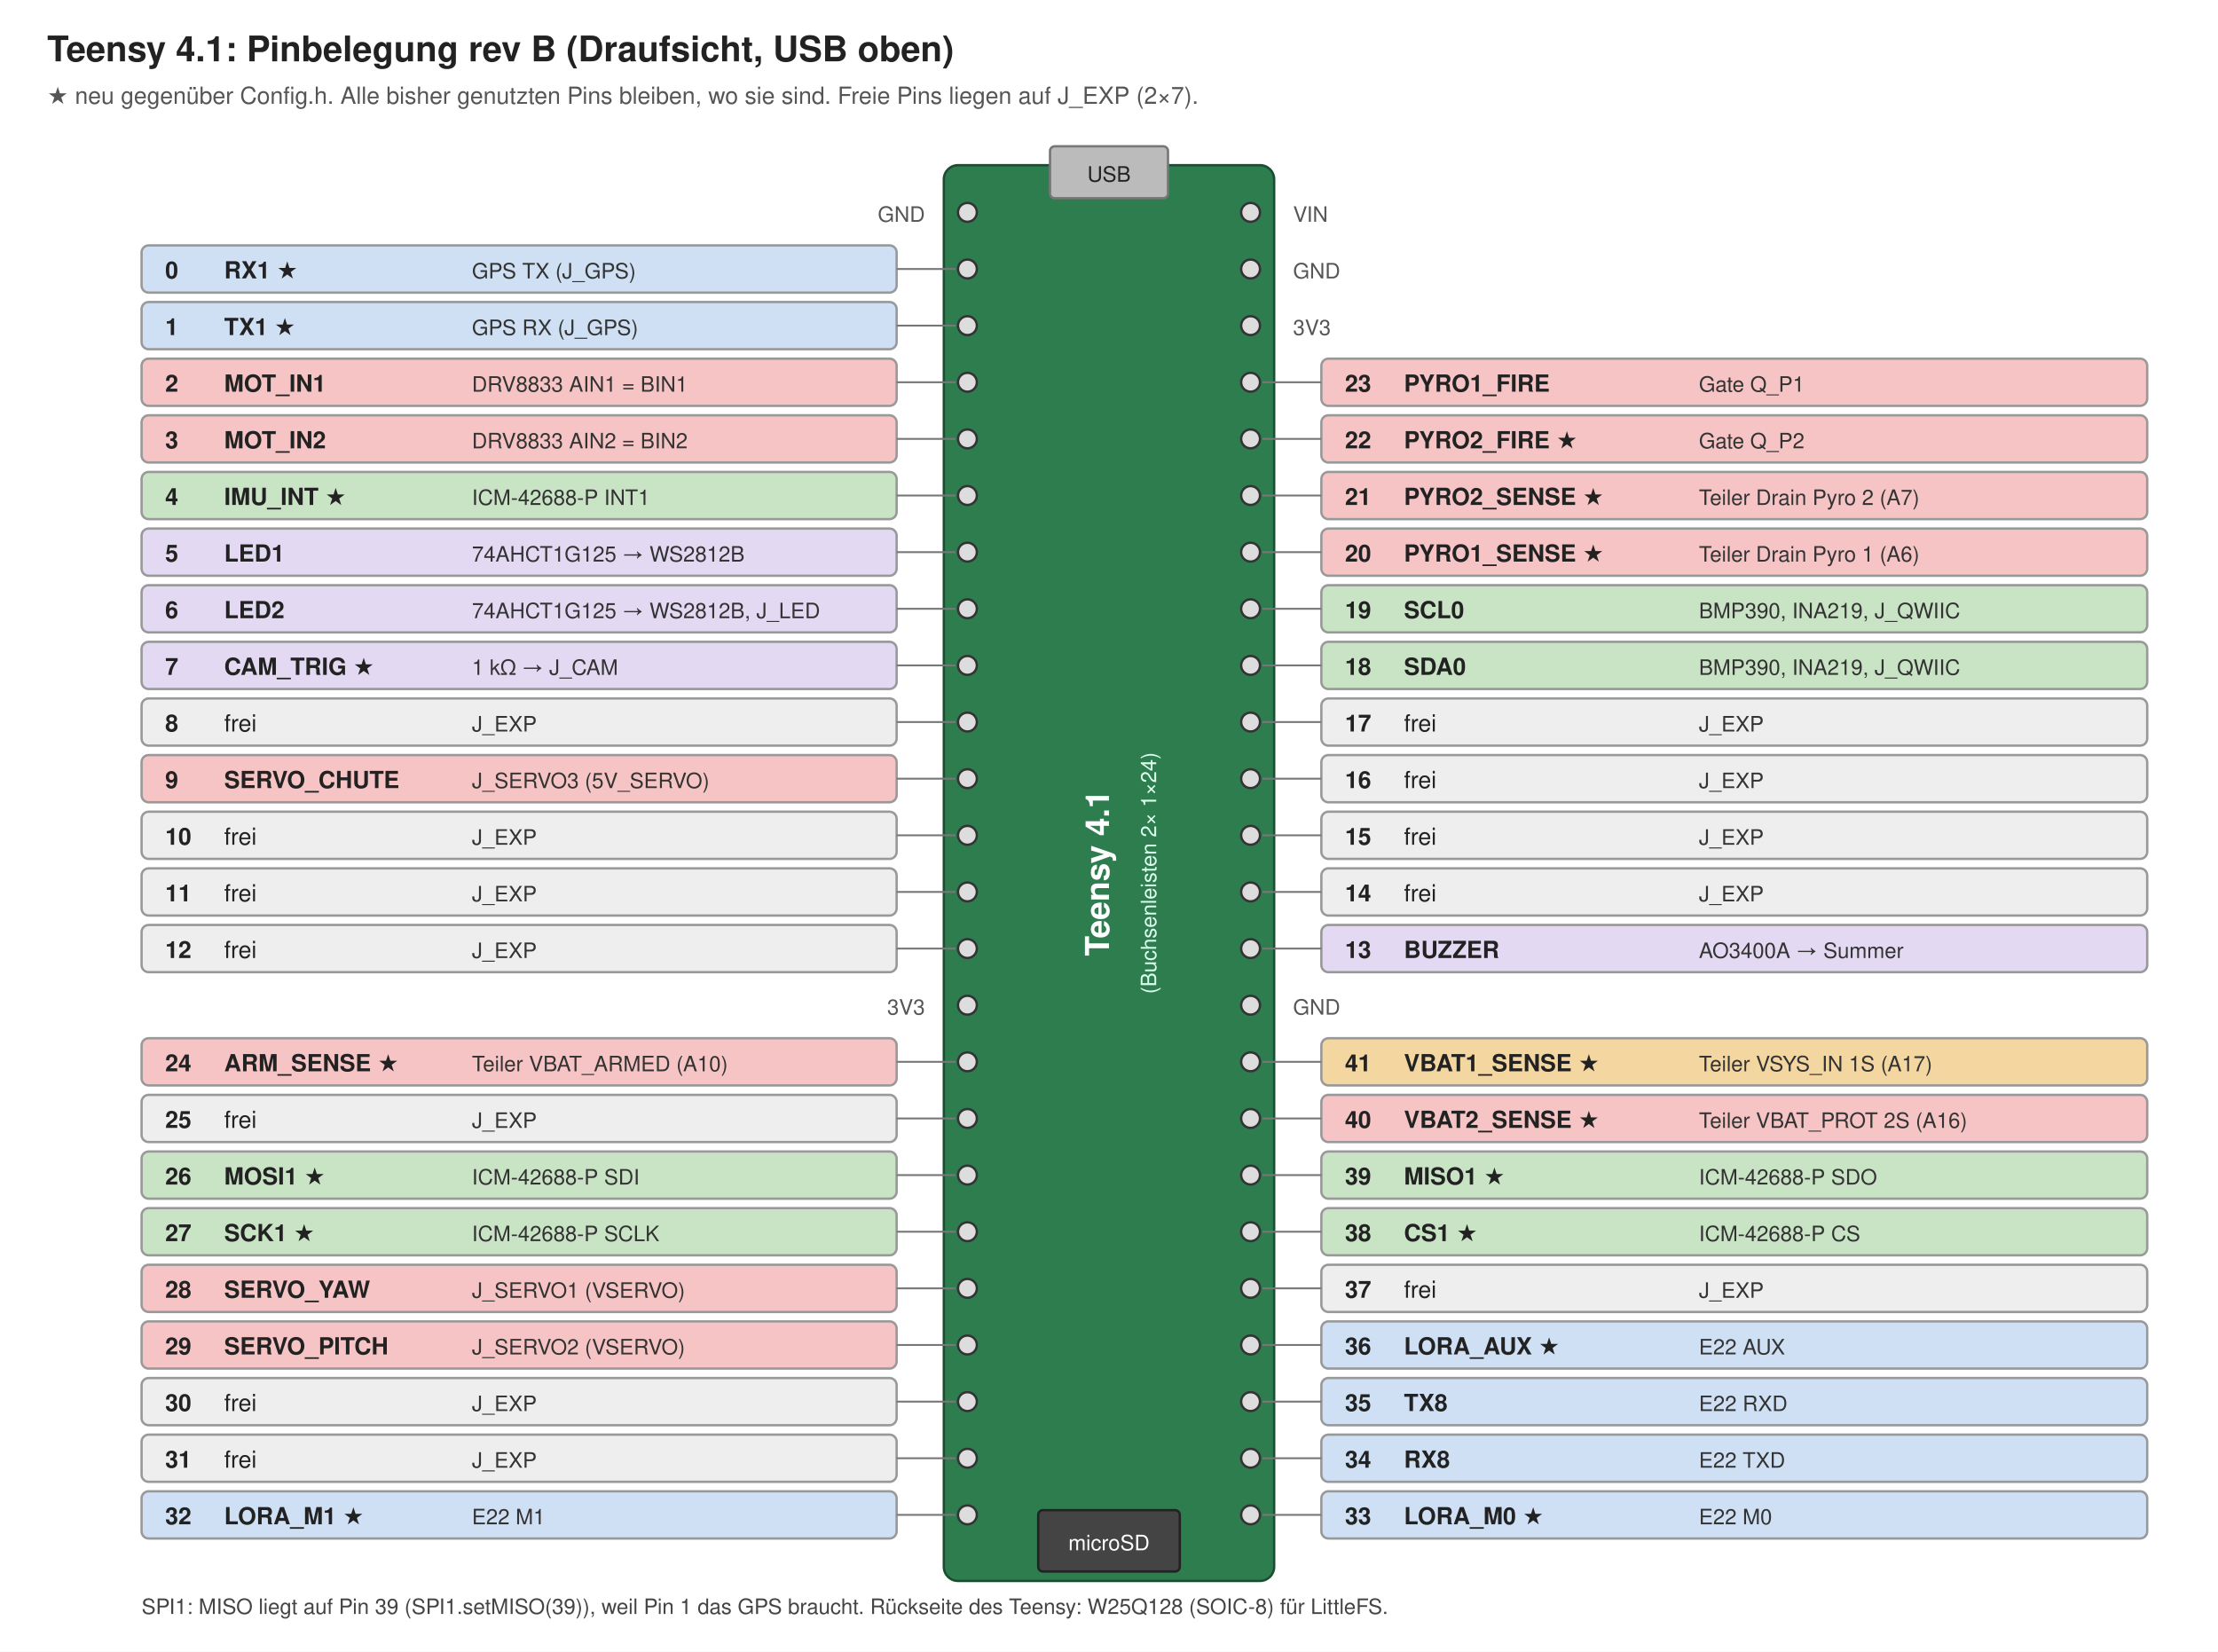
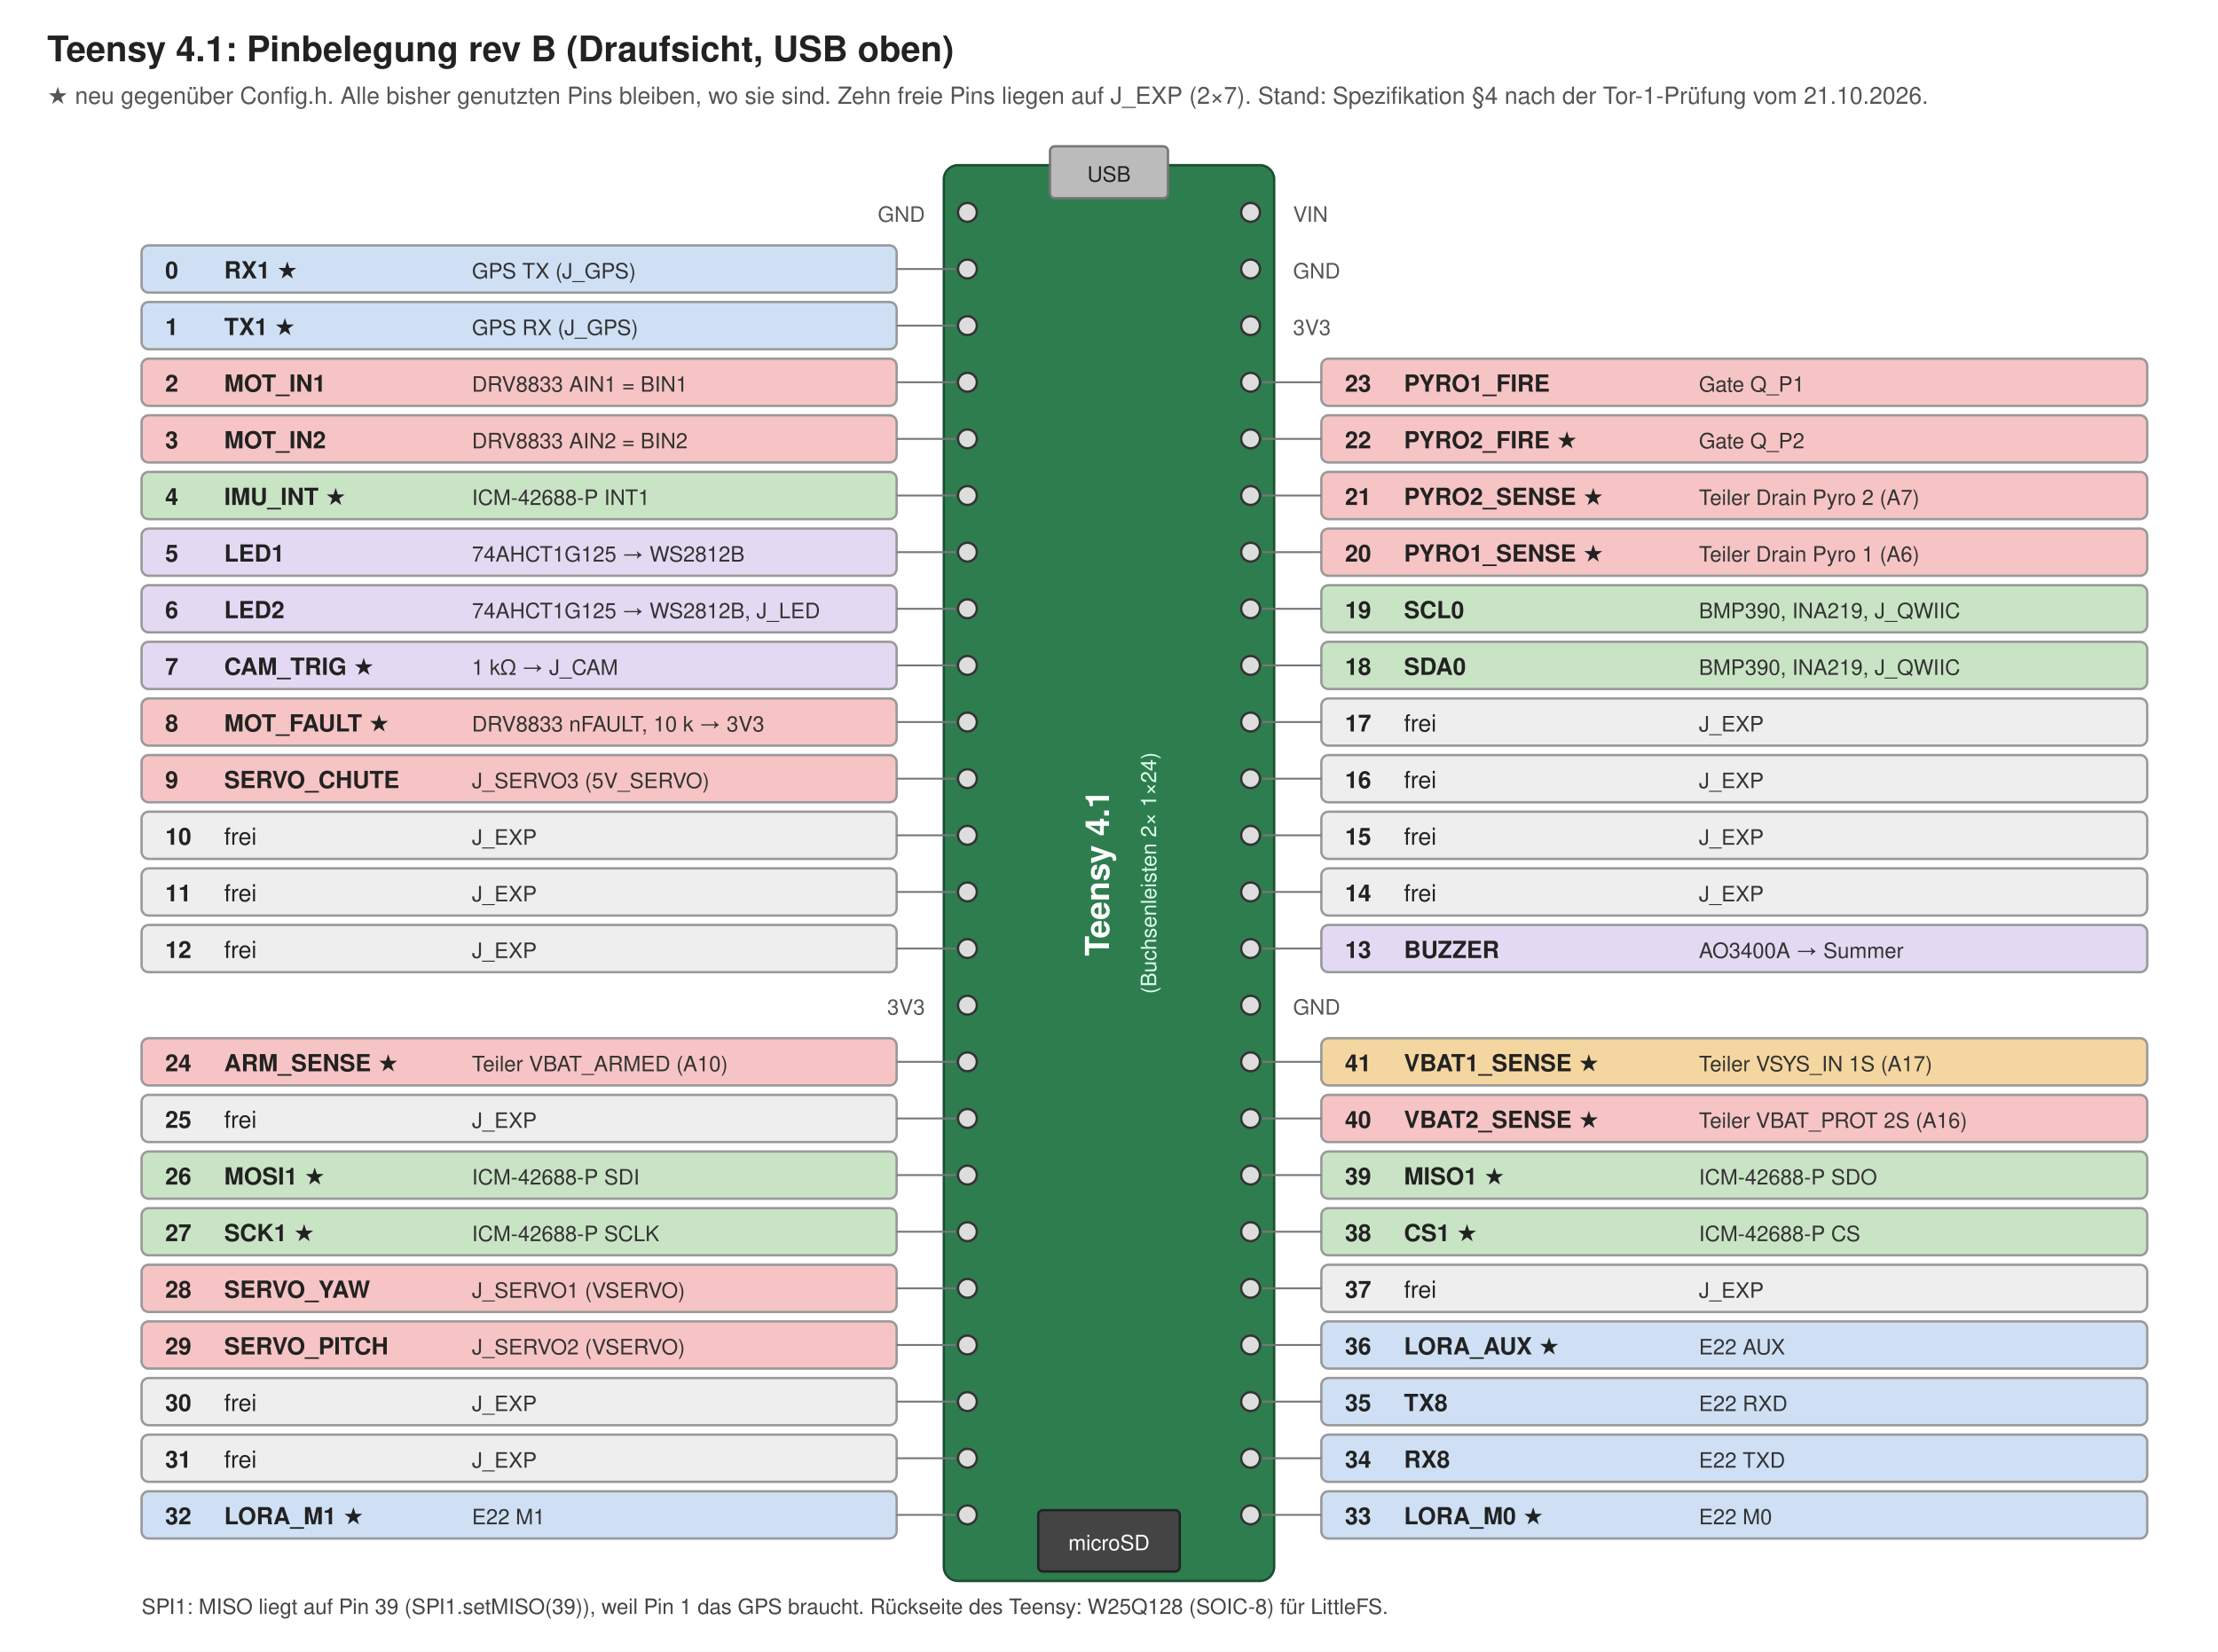
<svg xmlns="http://www.w3.org/2000/svg" width="940" height="700" viewBox="0 0 940 700" font-family="Helvetica,Arial,sans-serif">
  <defs>
    <marker id="arr" markerWidth="8" markerHeight="8" refX="7" refY="4" orient="auto">
      <path d="M0,0 L8,4 L0,8 z" fill="#333" />
    </marker>
    <marker id="arrg" markerWidth="8" markerHeight="8" refX="7" refY="4" orient="auto">
      <path d="M0,0 L8,4 L0,8 z" fill="#888" />
    </marker>
  </defs>
  <rect width="100%" height="100%" fill="white" />
  <text x="20" y="26" font-size="15" font-weight="bold" text-anchor="start" fill="#222">Teensy 4.1: Pinbelegung rev B (Draufsicht, USB oben)</text>
-   <text x="20" y="44" font-size="10" text-anchor="start" fill="#555">★ neu gegenüber Config.h. Alle bisher genutzten Pins bleiben, wo sie sind. Freie Pins liegen auf J_EXP (2×7).</text>
+   <text x="20" y="44" font-size="10" text-anchor="start" fill="#555">★ neu gegenüber Config.h. Alle bisher genutzten Pins bleiben, wo sie sind. Zehn freie Pins liegen auf J_EXP (2×7). Stand: Spezifikation §4 nach der Tor-1-Prüfung vom 21.10.2026.</text>
  <rect x="400" y="70" width="140" height="600" rx="6" fill="#2e7d4f" stroke="#1b4d30" stroke-width="1" />
  <rect x="445" y="62" width="50" height="22" rx="2" fill="#bbb" stroke="#777" stroke-width="1" />
  <text x="470" y="77" font-size="9" text-anchor="middle" fill="#222">USB</text>
  <rect x="440" y="640" width="60" height="26" rx="2" fill="#444" stroke="#222" stroke-width="1" />
  <text x="470" y="657" font-size="9" text-anchor="middle" fill="white">microSD</text>
  <text x="470" y="370" font-size="14" font-weight="bold" text-anchor="middle" fill="white" transform="rotate(-90 470 370)">Teensy 4.1</text>
  <text x="490" y="370" font-size="9" text-anchor="middle" fill="#dfe" transform="rotate(-90 490 370)">(Buchsenleisten 2× 1×24)</text>
  <circle cx="410" cy="90.0" r="4" fill="#ddd" stroke="#333" stroke-width="1" />
  <text x="392" y="94.0" font-size="9" text-anchor="end" fill="#555">GND</text>
  <circle cx="530" cy="90.0" r="4" fill="#ddd" stroke="#333" stroke-width="1" />
  <text x="548" y="94.0" font-size="9" text-anchor="start" fill="#555">VIN</text>
  <circle cx="410" cy="114.0" r="4" fill="#ddd" stroke="#333" stroke-width="1" />
  <rect x="60" y="104.0" width="320" height="20" rx="3" fill="#cfe0f5" stroke="#999" stroke-width="1" />
  <text x="70" y="118.0" font-size="10" font-weight="bold" text-anchor="start" fill="#222">0</text>
  <text x="95" y="118.0" font-size="10" font-weight="bold" text-anchor="start" fill="#222">RX1 ★</text>
  <text x="200" y="118.0" font-size="9" text-anchor="start" fill="#333">GPS TX (J_GPS)</text>
  <path d="M380,114.0 L405,114.0" fill="none" stroke="#777" stroke-width="0.8" />
  <circle cx="530" cy="114.0" r="4" fill="#ddd" stroke="#333" stroke-width="1" />
  <text x="548" y="118.0" font-size="9" text-anchor="start" fill="#555">GND</text>
  <circle cx="410" cy="138.0" r="4" fill="#ddd" stroke="#333" stroke-width="1" />
  <rect x="60" y="128.0" width="320" height="20" rx="3" fill="#cfe0f5" stroke="#999" stroke-width="1" />
  <text x="70" y="142.0" font-size="10" font-weight="bold" text-anchor="start" fill="#222">1</text>
  <text x="95" y="142.0" font-size="10" font-weight="bold" text-anchor="start" fill="#222">TX1 ★</text>
  <text x="200" y="142.0" font-size="9" text-anchor="start" fill="#333">GPS RX (J_GPS)</text>
  <path d="M380,138.0 L405,138.0" fill="none" stroke="#777" stroke-width="0.8" />
  <circle cx="530" cy="138.0" r="4" fill="#ddd" stroke="#333" stroke-width="1" />
  <text x="548" y="142.0" font-size="9" text-anchor="start" fill="#555">3V3</text>
  <circle cx="410" cy="162.0" r="4" fill="#ddd" stroke="#333" stroke-width="1" />
  <rect x="60" y="152.0" width="320" height="20" rx="3" fill="#f6c4c4" stroke="#999" stroke-width="1" />
  <text x="70" y="166.0" font-size="10" font-weight="bold" text-anchor="start" fill="#222">2</text>
  <text x="95" y="166.0" font-size="10" font-weight="bold" text-anchor="start" fill="#222">MOT_IN1</text>
  <text x="200" y="166.0" font-size="9" text-anchor="start" fill="#333">DRV8833 AIN1 = BIN1</text>
  <path d="M380,162.0 L405,162.0" fill="none" stroke="#777" stroke-width="0.8" />
  <circle cx="530" cy="162.0" r="4" fill="#ddd" stroke="#333" stroke-width="1" />
  <rect x="560" y="152.0" width="350" height="20" rx="3" fill="#f6c4c4" stroke="#999" stroke-width="1" />
  <text x="570" y="166.0" font-size="10" font-weight="bold" text-anchor="start" fill="#222">23</text>
  <text x="595" y="166.0" font-size="10" font-weight="bold" text-anchor="start" fill="#222">PYRO1_FIRE</text>
  <text x="720" y="166.0" font-size="9" text-anchor="start" fill="#333">Gate Q_P1</text>
  <path d="M535,162.0 L560,162.0" fill="none" stroke="#777" stroke-width="0.8" />
  <circle cx="410" cy="186.0" r="4" fill="#ddd" stroke="#333" stroke-width="1" />
  <rect x="60" y="176.0" width="320" height="20" rx="3" fill="#f6c4c4" stroke="#999" stroke-width="1" />
  <text x="70" y="190.0" font-size="10" font-weight="bold" text-anchor="start" fill="#222">3</text>
  <text x="95" y="190.0" font-size="10" font-weight="bold" text-anchor="start" fill="#222">MOT_IN2</text>
  <text x="200" y="190.0" font-size="9" text-anchor="start" fill="#333">DRV8833 AIN2 = BIN2</text>
  <path d="M380,186.0 L405,186.0" fill="none" stroke="#777" stroke-width="0.8" />
  <circle cx="530" cy="186.0" r="4" fill="#ddd" stroke="#333" stroke-width="1" />
  <rect x="560" y="176.0" width="350" height="20" rx="3" fill="#f6c4c4" stroke="#999" stroke-width="1" />
  <text x="570" y="190.0" font-size="10" font-weight="bold" text-anchor="start" fill="#222">22</text>
  <text x="595" y="190.0" font-size="10" font-weight="bold" text-anchor="start" fill="#222">PYRO2_FIRE ★</text>
  <text x="720" y="190.0" font-size="9" text-anchor="start" fill="#333">Gate Q_P2</text>
  <path d="M535,186.0 L560,186.0" fill="none" stroke="#777" stroke-width="0.8" />
  <circle cx="410" cy="210.0" r="4" fill="#ddd" stroke="#333" stroke-width="1" />
  <rect x="60" y="200.0" width="320" height="20" rx="3" fill="#c9e4c5" stroke="#999" stroke-width="1" />
  <text x="70" y="214.0" font-size="10" font-weight="bold" text-anchor="start" fill="#222">4</text>
  <text x="95" y="214.0" font-size="10" font-weight="bold" text-anchor="start" fill="#222">IMU_INT ★</text>
  <text x="200" y="214.0" font-size="9" text-anchor="start" fill="#333">ICM-42688-P INT1</text>
  <path d="M380,210.0 L405,210.0" fill="none" stroke="#777" stroke-width="0.8" />
  <circle cx="530" cy="210.0" r="4" fill="#ddd" stroke="#333" stroke-width="1" />
  <rect x="560" y="200.0" width="350" height="20" rx="3" fill="#f6c4c4" stroke="#999" stroke-width="1" />
  <text x="570" y="214.0" font-size="10" font-weight="bold" text-anchor="start" fill="#222">21</text>
  <text x="595" y="214.0" font-size="10" font-weight="bold" text-anchor="start" fill="#222">PYRO2_SENSE ★</text>
  <text x="720" y="214.0" font-size="9" text-anchor="start" fill="#333">Teiler Drain Pyro 2 (A7)</text>
  <path d="M535,210.0 L560,210.0" fill="none" stroke="#777" stroke-width="0.8" />
  <circle cx="410" cy="234.0" r="4" fill="#ddd" stroke="#333" stroke-width="1" />
  <rect x="60" y="224.0" width="320" height="20" rx="3" fill="#e3d9f2" stroke="#999" stroke-width="1" />
  <text x="70" y="238.0" font-size="10" font-weight="bold" text-anchor="start" fill="#222">5</text>
  <text x="95" y="238.0" font-size="10" font-weight="bold" text-anchor="start" fill="#222">LED1</text>
  <text x="200" y="238.0" font-size="9" text-anchor="start" fill="#333">74AHCT1G125 → WS2812B</text>
  <path d="M380,234.0 L405,234.0" fill="none" stroke="#777" stroke-width="0.8" />
  <circle cx="530" cy="234.0" r="4" fill="#ddd" stroke="#333" stroke-width="1" />
  <rect x="560" y="224.0" width="350" height="20" rx="3" fill="#f6c4c4" stroke="#999" stroke-width="1" />
  <text x="570" y="238.0" font-size="10" font-weight="bold" text-anchor="start" fill="#222">20</text>
  <text x="595" y="238.0" font-size="10" font-weight="bold" text-anchor="start" fill="#222">PYRO1_SENSE ★</text>
  <text x="720" y="238.0" font-size="9" text-anchor="start" fill="#333">Teiler Drain Pyro 1 (A6)</text>
  <path d="M535,234.0 L560,234.0" fill="none" stroke="#777" stroke-width="0.8" />
  <circle cx="410" cy="258.0" r="4" fill="#ddd" stroke="#333" stroke-width="1" />
  <rect x="60" y="248.0" width="320" height="20" rx="3" fill="#e3d9f2" stroke="#999" stroke-width="1" />
  <text x="70" y="262.0" font-size="10" font-weight="bold" text-anchor="start" fill="#222">6</text>
  <text x="95" y="262.0" font-size="10" font-weight="bold" text-anchor="start" fill="#222">LED2</text>
  <text x="200" y="262.0" font-size="9" text-anchor="start" fill="#333">74AHCT1G125 → WS2812B, J_LED</text>
  <path d="M380,258.0 L405,258.0" fill="none" stroke="#777" stroke-width="0.8" />
  <circle cx="530" cy="258.0" r="4" fill="#ddd" stroke="#333" stroke-width="1" />
  <rect x="560" y="248.0" width="350" height="20" rx="3" fill="#c9e4c5" stroke="#999" stroke-width="1" />
  <text x="570" y="262.0" font-size="10" font-weight="bold" text-anchor="start" fill="#222">19</text>
  <text x="595" y="262.0" font-size="10" font-weight="bold" text-anchor="start" fill="#222">SCL0</text>
  <text x="720" y="262.0" font-size="9" text-anchor="start" fill="#333">BMP390, INA219, J_QWIIC</text>
  <path d="M535,258.0 L560,258.0" fill="none" stroke="#777" stroke-width="0.8" />
  <circle cx="410" cy="282.0" r="4" fill="#ddd" stroke="#333" stroke-width="1" />
  <rect x="60" y="272.0" width="320" height="20" rx="3" fill="#e3d9f2" stroke="#999" stroke-width="1" />
  <text x="70" y="286.0" font-size="10" font-weight="bold" text-anchor="start" fill="#222">7</text>
  <text x="95" y="286.0" font-size="10" font-weight="bold" text-anchor="start" fill="#222">CAM_TRIG ★</text>
  <text x="200" y="286.0" font-size="9" text-anchor="start" fill="#333">1 kΩ → J_CAM</text>
  <path d="M380,282.0 L405,282.0" fill="none" stroke="#777" stroke-width="0.8" />
  <circle cx="530" cy="282.0" r="4" fill="#ddd" stroke="#333" stroke-width="1" />
  <rect x="560" y="272.0" width="350" height="20" rx="3" fill="#c9e4c5" stroke="#999" stroke-width="1" />
  <text x="570" y="286.0" font-size="10" font-weight="bold" text-anchor="start" fill="#222">18</text>
  <text x="595" y="286.0" font-size="10" font-weight="bold" text-anchor="start" fill="#222">SDA0</text>
  <text x="720" y="286.0" font-size="9" text-anchor="start" fill="#333">BMP390, INA219, J_QWIIC</text>
  <path d="M535,282.0 L560,282.0" fill="none" stroke="#777" stroke-width="0.8" />
  <circle cx="410" cy="306.0" r="4" fill="#ddd" stroke="#333" stroke-width="1" />
-   <rect x="60" y="296.0" width="320" height="20" rx="3" fill="#eee" stroke="#999" stroke-width="1" />
+   <rect x="60" y="296.0" width="320" height="20" rx="3" fill="#f6c4c4" stroke="#999" stroke-width="1" />
  <text x="70" y="310.0" font-size="10" font-weight="bold" text-anchor="start" fill="#222">8</text>
-   <text x="95" y="310.0" font-size="10" text-anchor="start" fill="#222">frei</text>
-   <text x="200" y="310.0" font-size="9" text-anchor="start" fill="#333">J_EXP</text>
+   <text x="95" y="310.0" font-size="10" font-weight="bold" text-anchor="start" fill="#222">MOT_FAULT ★</text>
+   <text x="200" y="310.0" font-size="9" text-anchor="start" fill="#333">DRV8833 nFAULT, 10 k → 3V3</text>
  <path d="M380,306.0 L405,306.0" fill="none" stroke="#777" stroke-width="0.8" />
  <circle cx="530" cy="306.0" r="4" fill="#ddd" stroke="#333" stroke-width="1" />
  <rect x="560" y="296.0" width="350" height="20" rx="3" fill="#eee" stroke="#999" stroke-width="1" />
  <text x="570" y="310.0" font-size="10" font-weight="bold" text-anchor="start" fill="#222">17</text>
  <text x="595" y="310.0" font-size="10" text-anchor="start" fill="#222">frei</text>
  <text x="720" y="310.0" font-size="9" text-anchor="start" fill="#333">J_EXP</text>
  <path d="M535,306.0 L560,306.0" fill="none" stroke="#777" stroke-width="0.8" />
  <circle cx="410" cy="330.0" r="4" fill="#ddd" stroke="#333" stroke-width="1" />
  <rect x="60" y="320.0" width="320" height="20" rx="3" fill="#f6c4c4" stroke="#999" stroke-width="1" />
  <text x="70" y="334.0" font-size="10" font-weight="bold" text-anchor="start" fill="#222">9</text>
  <text x="95" y="334.0" font-size="10" font-weight="bold" text-anchor="start" fill="#222">SERVO_CHUTE</text>
  <text x="200" y="334.0" font-size="9" text-anchor="start" fill="#333">J_SERVO3 (5V_SERVO)</text>
  <path d="M380,330.0 L405,330.0" fill="none" stroke="#777" stroke-width="0.8" />
  <circle cx="530" cy="330.0" r="4" fill="#ddd" stroke="#333" stroke-width="1" />
  <rect x="560" y="320.0" width="350" height="20" rx="3" fill="#eee" stroke="#999" stroke-width="1" />
  <text x="570" y="334.0" font-size="10" font-weight="bold" text-anchor="start" fill="#222">16</text>
  <text x="595" y="334.0" font-size="10" text-anchor="start" fill="#222">frei</text>
  <text x="720" y="334.0" font-size="9" text-anchor="start" fill="#333">J_EXP</text>
  <path d="M535,330.0 L560,330.0" fill="none" stroke="#777" stroke-width="0.8" />
  <circle cx="410" cy="354.0" r="4" fill="#ddd" stroke="#333" stroke-width="1" />
  <rect x="60" y="344.0" width="320" height="20" rx="3" fill="#eee" stroke="#999" stroke-width="1" />
  <text x="70" y="358.0" font-size="10" font-weight="bold" text-anchor="start" fill="#222">10</text>
  <text x="95" y="358.0" font-size="10" text-anchor="start" fill="#222">frei</text>
  <text x="200" y="358.0" font-size="9" text-anchor="start" fill="#333">J_EXP</text>
  <path d="M380,354.0 L405,354.0" fill="none" stroke="#777" stroke-width="0.8" />
  <circle cx="530" cy="354.0" r="4" fill="#ddd" stroke="#333" stroke-width="1" />
  <rect x="560" y="344.0" width="350" height="20" rx="3" fill="#eee" stroke="#999" stroke-width="1" />
  <text x="570" y="358.0" font-size="10" font-weight="bold" text-anchor="start" fill="#222">15</text>
  <text x="595" y="358.0" font-size="10" text-anchor="start" fill="#222">frei</text>
  <text x="720" y="358.0" font-size="9" text-anchor="start" fill="#333">J_EXP</text>
  <path d="M535,354.0 L560,354.0" fill="none" stroke="#777" stroke-width="0.8" />
  <circle cx="410" cy="378.0" r="4" fill="#ddd" stroke="#333" stroke-width="1" />
  <rect x="60" y="368.0" width="320" height="20" rx="3" fill="#eee" stroke="#999" stroke-width="1" />
  <text x="70" y="382.0" font-size="10" font-weight="bold" text-anchor="start" fill="#222">11</text>
  <text x="95" y="382.0" font-size="10" text-anchor="start" fill="#222">frei</text>
  <text x="200" y="382.0" font-size="9" text-anchor="start" fill="#333">J_EXP</text>
  <path d="M380,378.0 L405,378.0" fill="none" stroke="#777" stroke-width="0.8" />
  <circle cx="530" cy="378.0" r="4" fill="#ddd" stroke="#333" stroke-width="1" />
  <rect x="560" y="368.0" width="350" height="20" rx="3" fill="#eee" stroke="#999" stroke-width="1" />
  <text x="570" y="382.0" font-size="10" font-weight="bold" text-anchor="start" fill="#222">14</text>
  <text x="595" y="382.0" font-size="10" text-anchor="start" fill="#222">frei</text>
  <text x="720" y="382.0" font-size="9" text-anchor="start" fill="#333">J_EXP</text>
  <path d="M535,378.0 L560,378.0" fill="none" stroke="#777" stroke-width="0.8" />
  <circle cx="410" cy="402.0" r="4" fill="#ddd" stroke="#333" stroke-width="1" />
  <rect x="60" y="392.0" width="320" height="20" rx="3" fill="#eee" stroke="#999" stroke-width="1" />
  <text x="70" y="406.0" font-size="10" font-weight="bold" text-anchor="start" fill="#222">12</text>
  <text x="95" y="406.0" font-size="10" text-anchor="start" fill="#222">frei</text>
  <text x="200" y="406.0" font-size="9" text-anchor="start" fill="#333">J_EXP</text>
  <path d="M380,402.0 L405,402.0" fill="none" stroke="#777" stroke-width="0.8" />
  <circle cx="530" cy="402.0" r="4" fill="#ddd" stroke="#333" stroke-width="1" />
  <rect x="560" y="392.0" width="350" height="20" rx="3" fill="#e3d9f2" stroke="#999" stroke-width="1" />
  <text x="570" y="406.0" font-size="10" font-weight="bold" text-anchor="start" fill="#222">13</text>
  <text x="595" y="406.0" font-size="10" font-weight="bold" text-anchor="start" fill="#222">BUZZER</text>
  <text x="720" y="406.0" font-size="9" text-anchor="start" fill="#333">AO3400A → Summer</text>
  <path d="M535,402.0 L560,402.0" fill="none" stroke="#777" stroke-width="0.8" />
  <circle cx="410" cy="426.0" r="4" fill="#ddd" stroke="#333" stroke-width="1" />
  <text x="392" y="430.0" font-size="9" text-anchor="end" fill="#555">3V3</text>
  <circle cx="530" cy="426.0" r="4" fill="#ddd" stroke="#333" stroke-width="1" />
  <text x="548" y="430.0" font-size="9" text-anchor="start" fill="#555">GND</text>
  <circle cx="410" cy="450.0" r="4" fill="#ddd" stroke="#333" stroke-width="1" />
  <rect x="60" y="440.0" width="320" height="20" rx="3" fill="#f6c4c4" stroke="#999" stroke-width="1" />
  <text x="70" y="454.0" font-size="10" font-weight="bold" text-anchor="start" fill="#222">24</text>
  <text x="95" y="454.0" font-size="10" font-weight="bold" text-anchor="start" fill="#222">ARM_SENSE ★</text>
  <text x="200" y="454.0" font-size="9" text-anchor="start" fill="#333">Teiler VBAT_ARMED (A10)</text>
  <path d="M380,450.0 L405,450.0" fill="none" stroke="#777" stroke-width="0.8" />
  <circle cx="530" cy="450.0" r="4" fill="#ddd" stroke="#333" stroke-width="1" />
  <rect x="560" y="440.0" width="350" height="20" rx="3" fill="#f4d6a0" stroke="#999" stroke-width="1" />
  <text x="570" y="454.0" font-size="10" font-weight="bold" text-anchor="start" fill="#222">41</text>
  <text x="595" y="454.0" font-size="10" font-weight="bold" text-anchor="start" fill="#222">VBAT1_SENSE ★</text>
  <text x="720" y="454.0" font-size="9" text-anchor="start" fill="#333">Teiler VSYS_IN 1S (A17)</text>
  <path d="M535,450.0 L560,450.0" fill="none" stroke="#777" stroke-width="0.8" />
  <circle cx="410" cy="474.0" r="4" fill="#ddd" stroke="#333" stroke-width="1" />
  <rect x="60" y="464.0" width="320" height="20" rx="3" fill="#eee" stroke="#999" stroke-width="1" />
  <text x="70" y="478.0" font-size="10" font-weight="bold" text-anchor="start" fill="#222">25</text>
  <text x="95" y="478.0" font-size="10" text-anchor="start" fill="#222">frei</text>
  <text x="200" y="478.0" font-size="9" text-anchor="start" fill="#333">J_EXP</text>
  <path d="M380,474.0 L405,474.0" fill="none" stroke="#777" stroke-width="0.8" />
  <circle cx="530" cy="474.0" r="4" fill="#ddd" stroke="#333" stroke-width="1" />
  <rect x="560" y="464.0" width="350" height="20" rx="3" fill="#f6c4c4" stroke="#999" stroke-width="1" />
  <text x="570" y="478.0" font-size="10" font-weight="bold" text-anchor="start" fill="#222">40</text>
  <text x="595" y="478.0" font-size="10" font-weight="bold" text-anchor="start" fill="#222">VBAT2_SENSE ★</text>
  <text x="720" y="478.0" font-size="9" text-anchor="start" fill="#333">Teiler VBAT_PROT 2S (A16)</text>
  <path d="M535,474.0 L560,474.0" fill="none" stroke="#777" stroke-width="0.8" />
  <circle cx="410" cy="498.0" r="4" fill="#ddd" stroke="#333" stroke-width="1" />
  <rect x="60" y="488.0" width="320" height="20" rx="3" fill="#c9e4c5" stroke="#999" stroke-width="1" />
  <text x="70" y="502.0" font-size="10" font-weight="bold" text-anchor="start" fill="#222">26</text>
  <text x="95" y="502.0" font-size="10" font-weight="bold" text-anchor="start" fill="#222">MOSI1 ★</text>
  <text x="200" y="502.0" font-size="9" text-anchor="start" fill="#333">ICM-42688-P SDI</text>
  <path d="M380,498.0 L405,498.0" fill="none" stroke="#777" stroke-width="0.8" />
  <circle cx="530" cy="498.0" r="4" fill="#ddd" stroke="#333" stroke-width="1" />
  <rect x="560" y="488.0" width="350" height="20" rx="3" fill="#c9e4c5" stroke="#999" stroke-width="1" />
  <text x="570" y="502.0" font-size="10" font-weight="bold" text-anchor="start" fill="#222">39</text>
  <text x="595" y="502.0" font-size="10" font-weight="bold" text-anchor="start" fill="#222">MISO1 ★</text>
  <text x="720" y="502.0" font-size="9" text-anchor="start" fill="#333">ICM-42688-P SDO</text>
  <path d="M535,498.0 L560,498.0" fill="none" stroke="#777" stroke-width="0.8" />
  <circle cx="410" cy="522.0" r="4" fill="#ddd" stroke="#333" stroke-width="1" />
  <rect x="60" y="512.0" width="320" height="20" rx="3" fill="#c9e4c5" stroke="#999" stroke-width="1" />
  <text x="70" y="526.0" font-size="10" font-weight="bold" text-anchor="start" fill="#222">27</text>
  <text x="95" y="526.0" font-size="10" font-weight="bold" text-anchor="start" fill="#222">SCK1 ★</text>
  <text x="200" y="526.0" font-size="9" text-anchor="start" fill="#333">ICM-42688-P SCLK</text>
  <path d="M380,522.0 L405,522.0" fill="none" stroke="#777" stroke-width="0.8" />
  <circle cx="530" cy="522.0" r="4" fill="#ddd" stroke="#333" stroke-width="1" />
  <rect x="560" y="512.0" width="350" height="20" rx="3" fill="#c9e4c5" stroke="#999" stroke-width="1" />
  <text x="570" y="526.0" font-size="10" font-weight="bold" text-anchor="start" fill="#222">38</text>
  <text x="595" y="526.0" font-size="10" font-weight="bold" text-anchor="start" fill="#222">CS1 ★</text>
  <text x="720" y="526.0" font-size="9" text-anchor="start" fill="#333">ICM-42688-P CS</text>
  <path d="M535,522.0 L560,522.0" fill="none" stroke="#777" stroke-width="0.8" />
  <circle cx="410" cy="546.0" r="4" fill="#ddd" stroke="#333" stroke-width="1" />
  <rect x="60" y="536.0" width="320" height="20" rx="3" fill="#f6c4c4" stroke="#999" stroke-width="1" />
  <text x="70" y="550.0" font-size="10" font-weight="bold" text-anchor="start" fill="#222">28</text>
  <text x="95" y="550.0" font-size="10" font-weight="bold" text-anchor="start" fill="#222">SERVO_YAW</text>
  <text x="200" y="550.0" font-size="9" text-anchor="start" fill="#333">J_SERVO1 (VSERVO)</text>
  <path d="M380,546.0 L405,546.0" fill="none" stroke="#777" stroke-width="0.8" />
  <circle cx="530" cy="546.0" r="4" fill="#ddd" stroke="#333" stroke-width="1" />
  <rect x="560" y="536.0" width="350" height="20" rx="3" fill="#eee" stroke="#999" stroke-width="1" />
  <text x="570" y="550.0" font-size="10" font-weight="bold" text-anchor="start" fill="#222">37</text>
  <text x="595" y="550.0" font-size="10" text-anchor="start" fill="#222">frei</text>
  <text x="720" y="550.0" font-size="9" text-anchor="start" fill="#333">J_EXP</text>
  <path d="M535,546.0 L560,546.0" fill="none" stroke="#777" stroke-width="0.8" />
  <circle cx="410" cy="570.0" r="4" fill="#ddd" stroke="#333" stroke-width="1" />
  <rect x="60" y="560.0" width="320" height="20" rx="3" fill="#f6c4c4" stroke="#999" stroke-width="1" />
  <text x="70" y="574.0" font-size="10" font-weight="bold" text-anchor="start" fill="#222">29</text>
  <text x="95" y="574.0" font-size="10" font-weight="bold" text-anchor="start" fill="#222">SERVO_PITCH</text>
  <text x="200" y="574.0" font-size="9" text-anchor="start" fill="#333">J_SERVO2 (VSERVO)</text>
  <path d="M380,570.0 L405,570.0" fill="none" stroke="#777" stroke-width="0.8" />
  <circle cx="530" cy="570.0" r="4" fill="#ddd" stroke="#333" stroke-width="1" />
  <rect x="560" y="560.0" width="350" height="20" rx="3" fill="#cfe0f5" stroke="#999" stroke-width="1" />
  <text x="570" y="574.0" font-size="10" font-weight="bold" text-anchor="start" fill="#222">36</text>
  <text x="595" y="574.0" font-size="10" font-weight="bold" text-anchor="start" fill="#222">LORA_AUX ★</text>
  <text x="720" y="574.0" font-size="9" text-anchor="start" fill="#333">E22 AUX</text>
  <path d="M535,570.0 L560,570.0" fill="none" stroke="#777" stroke-width="0.8" />
  <circle cx="410" cy="594.0" r="4" fill="#ddd" stroke="#333" stroke-width="1" />
  <rect x="60" y="584.0" width="320" height="20" rx="3" fill="#eee" stroke="#999" stroke-width="1" />
  <text x="70" y="598.0" font-size="10" font-weight="bold" text-anchor="start" fill="#222">30</text>
  <text x="95" y="598.0" font-size="10" text-anchor="start" fill="#222">frei</text>
  <text x="200" y="598.0" font-size="9" text-anchor="start" fill="#333">J_EXP</text>
  <path d="M380,594.0 L405,594.0" fill="none" stroke="#777" stroke-width="0.8" />
  <circle cx="530" cy="594.0" r="4" fill="#ddd" stroke="#333" stroke-width="1" />
  <rect x="560" y="584.0" width="350" height="20" rx="3" fill="#cfe0f5" stroke="#999" stroke-width="1" />
  <text x="570" y="598.0" font-size="10" font-weight="bold" text-anchor="start" fill="#222">35</text>
  <text x="595" y="598.0" font-size="10" font-weight="bold" text-anchor="start" fill="#222">TX8</text>
  <text x="720" y="598.0" font-size="9" text-anchor="start" fill="#333">E22 RXD</text>
  <path d="M535,594.0 L560,594.0" fill="none" stroke="#777" stroke-width="0.8" />
  <circle cx="410" cy="618.0" r="4" fill="#ddd" stroke="#333" stroke-width="1" />
  <rect x="60" y="608.0" width="320" height="20" rx="3" fill="#eee" stroke="#999" stroke-width="1" />
  <text x="70" y="622.0" font-size="10" font-weight="bold" text-anchor="start" fill="#222">31</text>
  <text x="95" y="622.0" font-size="10" text-anchor="start" fill="#222">frei</text>
  <text x="200" y="622.0" font-size="9" text-anchor="start" fill="#333">J_EXP</text>
  <path d="M380,618.0 L405,618.0" fill="none" stroke="#777" stroke-width="0.8" />
  <circle cx="530" cy="618.0" r="4" fill="#ddd" stroke="#333" stroke-width="1" />
  <rect x="560" y="608.0" width="350" height="20" rx="3" fill="#cfe0f5" stroke="#999" stroke-width="1" />
  <text x="570" y="622.0" font-size="10" font-weight="bold" text-anchor="start" fill="#222">34</text>
  <text x="595" y="622.0" font-size="10" font-weight="bold" text-anchor="start" fill="#222">RX8</text>
  <text x="720" y="622.0" font-size="9" text-anchor="start" fill="#333">E22 TXD</text>
  <path d="M535,618.0 L560,618.0" fill="none" stroke="#777" stroke-width="0.8" />
  <circle cx="410" cy="642.0" r="4" fill="#ddd" stroke="#333" stroke-width="1" />
  <rect x="60" y="632.0" width="320" height="20" rx="3" fill="#cfe0f5" stroke="#999" stroke-width="1" />
  <text x="70" y="646.0" font-size="10" font-weight="bold" text-anchor="start" fill="#222">32</text>
  <text x="95" y="646.0" font-size="10" font-weight="bold" text-anchor="start" fill="#222">LORA_M1 ★</text>
  <text x="200" y="646.0" font-size="9" text-anchor="start" fill="#333">E22 M1</text>
  <path d="M380,642.0 L405,642.0" fill="none" stroke="#777" stroke-width="0.8" />
  <circle cx="530" cy="642.0" r="4" fill="#ddd" stroke="#333" stroke-width="1" />
  <rect x="560" y="632.0" width="350" height="20" rx="3" fill="#cfe0f5" stroke="#999" stroke-width="1" />
  <text x="570" y="646.0" font-size="10" font-weight="bold" text-anchor="start" fill="#222">33</text>
  <text x="595" y="646.0" font-size="10" font-weight="bold" text-anchor="start" fill="#222">LORA_M0 ★</text>
  <text x="720" y="646.0" font-size="9" text-anchor="start" fill="#333">E22 M0</text>
  <path d="M535,642.0 L560,642.0" fill="none" stroke="#777" stroke-width="0.8" />
  <text x="60" y="684" font-size="9" text-anchor="start" fill="#444">SPI1: MISO liegt auf Pin 39 (SPI1.setMISO(39)), weil Pin 1 das GPS braucht. Rückseite des Teensy: W25Q128 (SOIC-8) für LittleFS.</text>
</svg>
